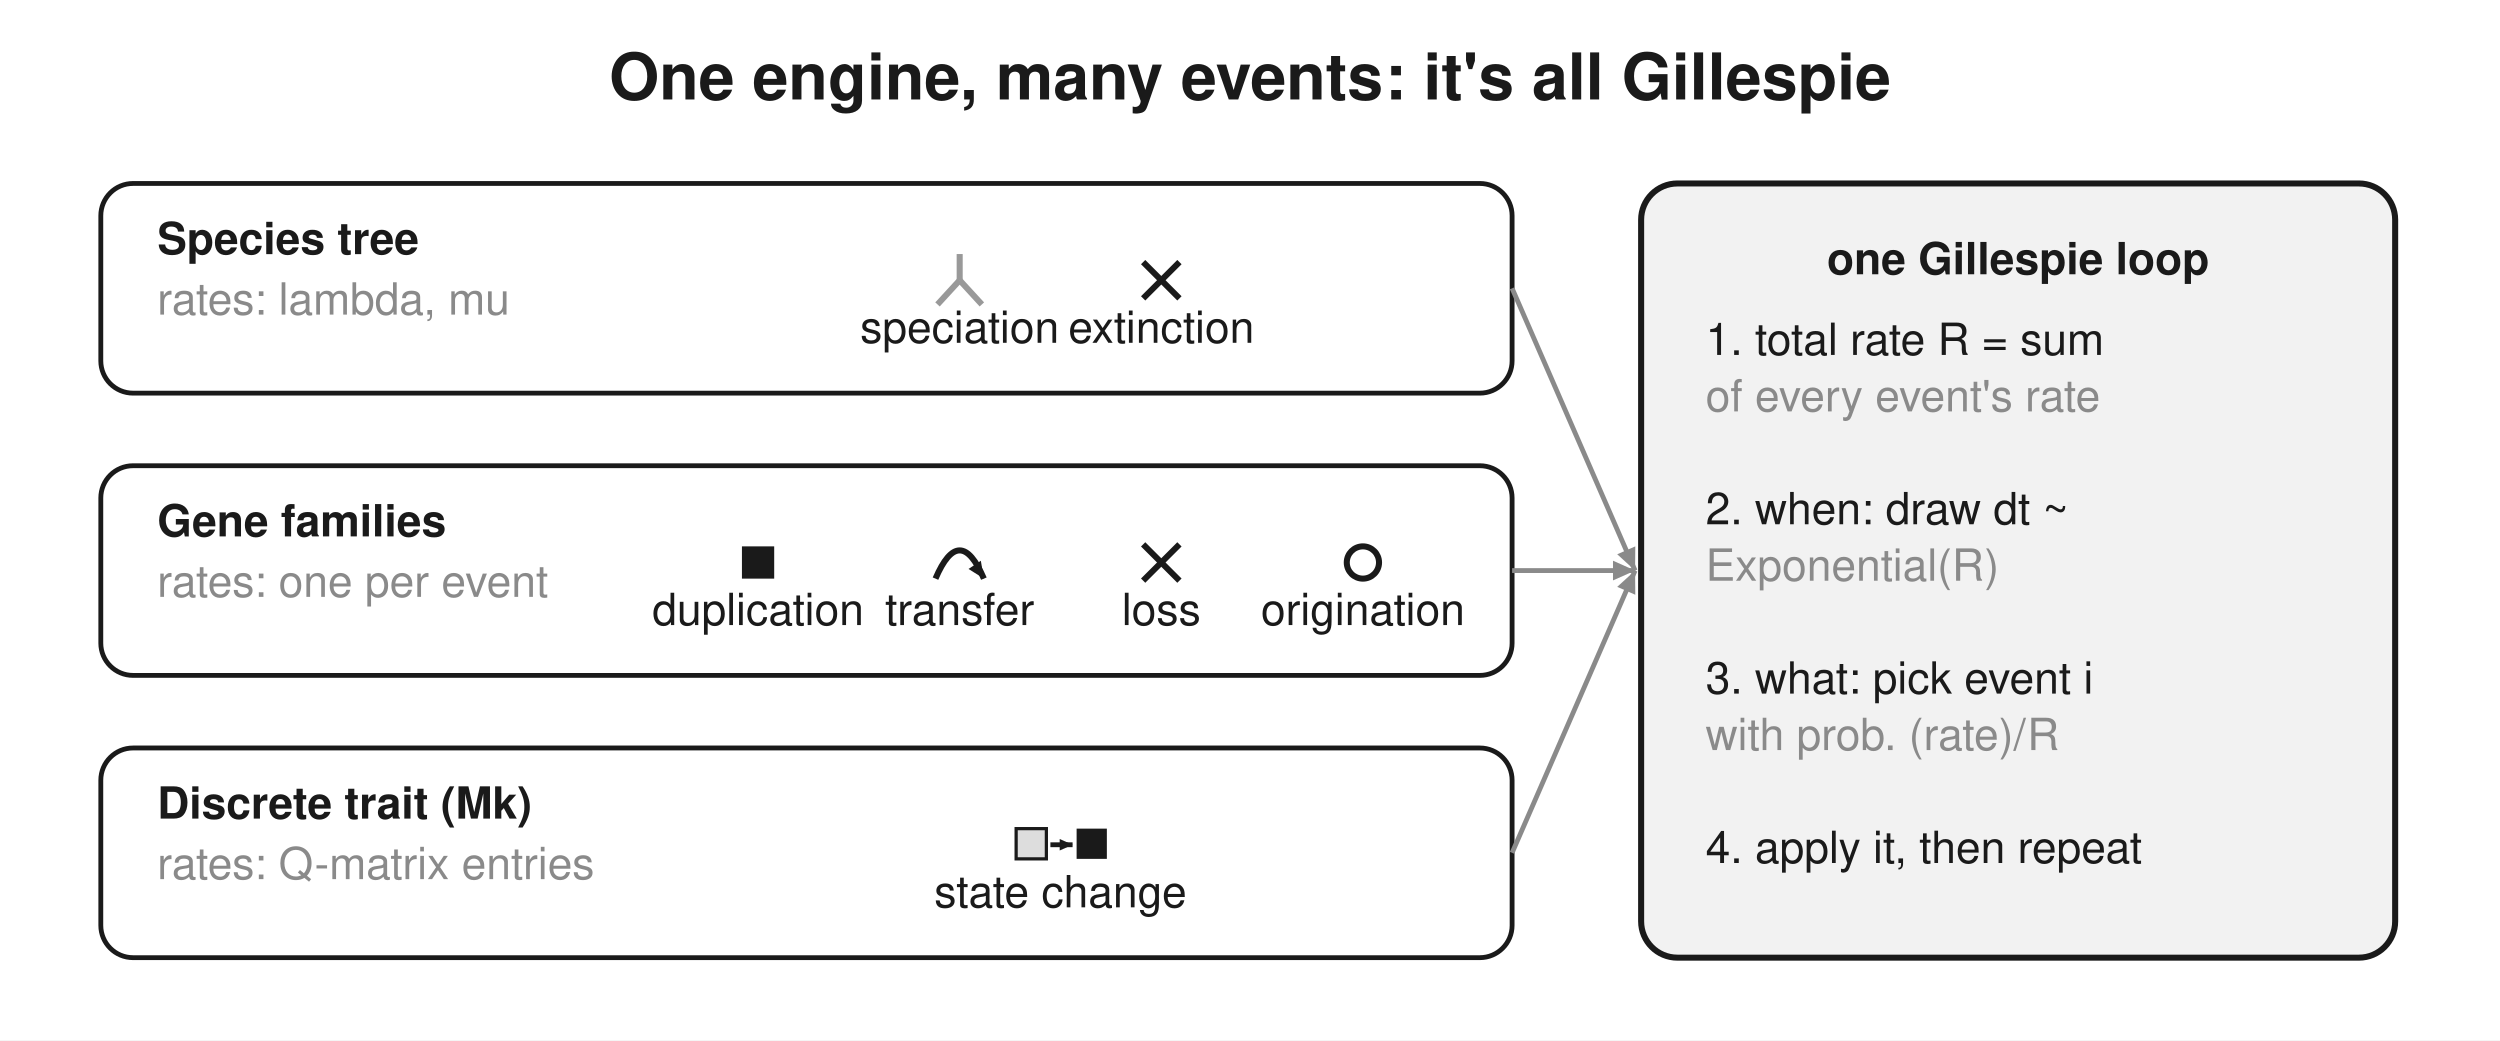
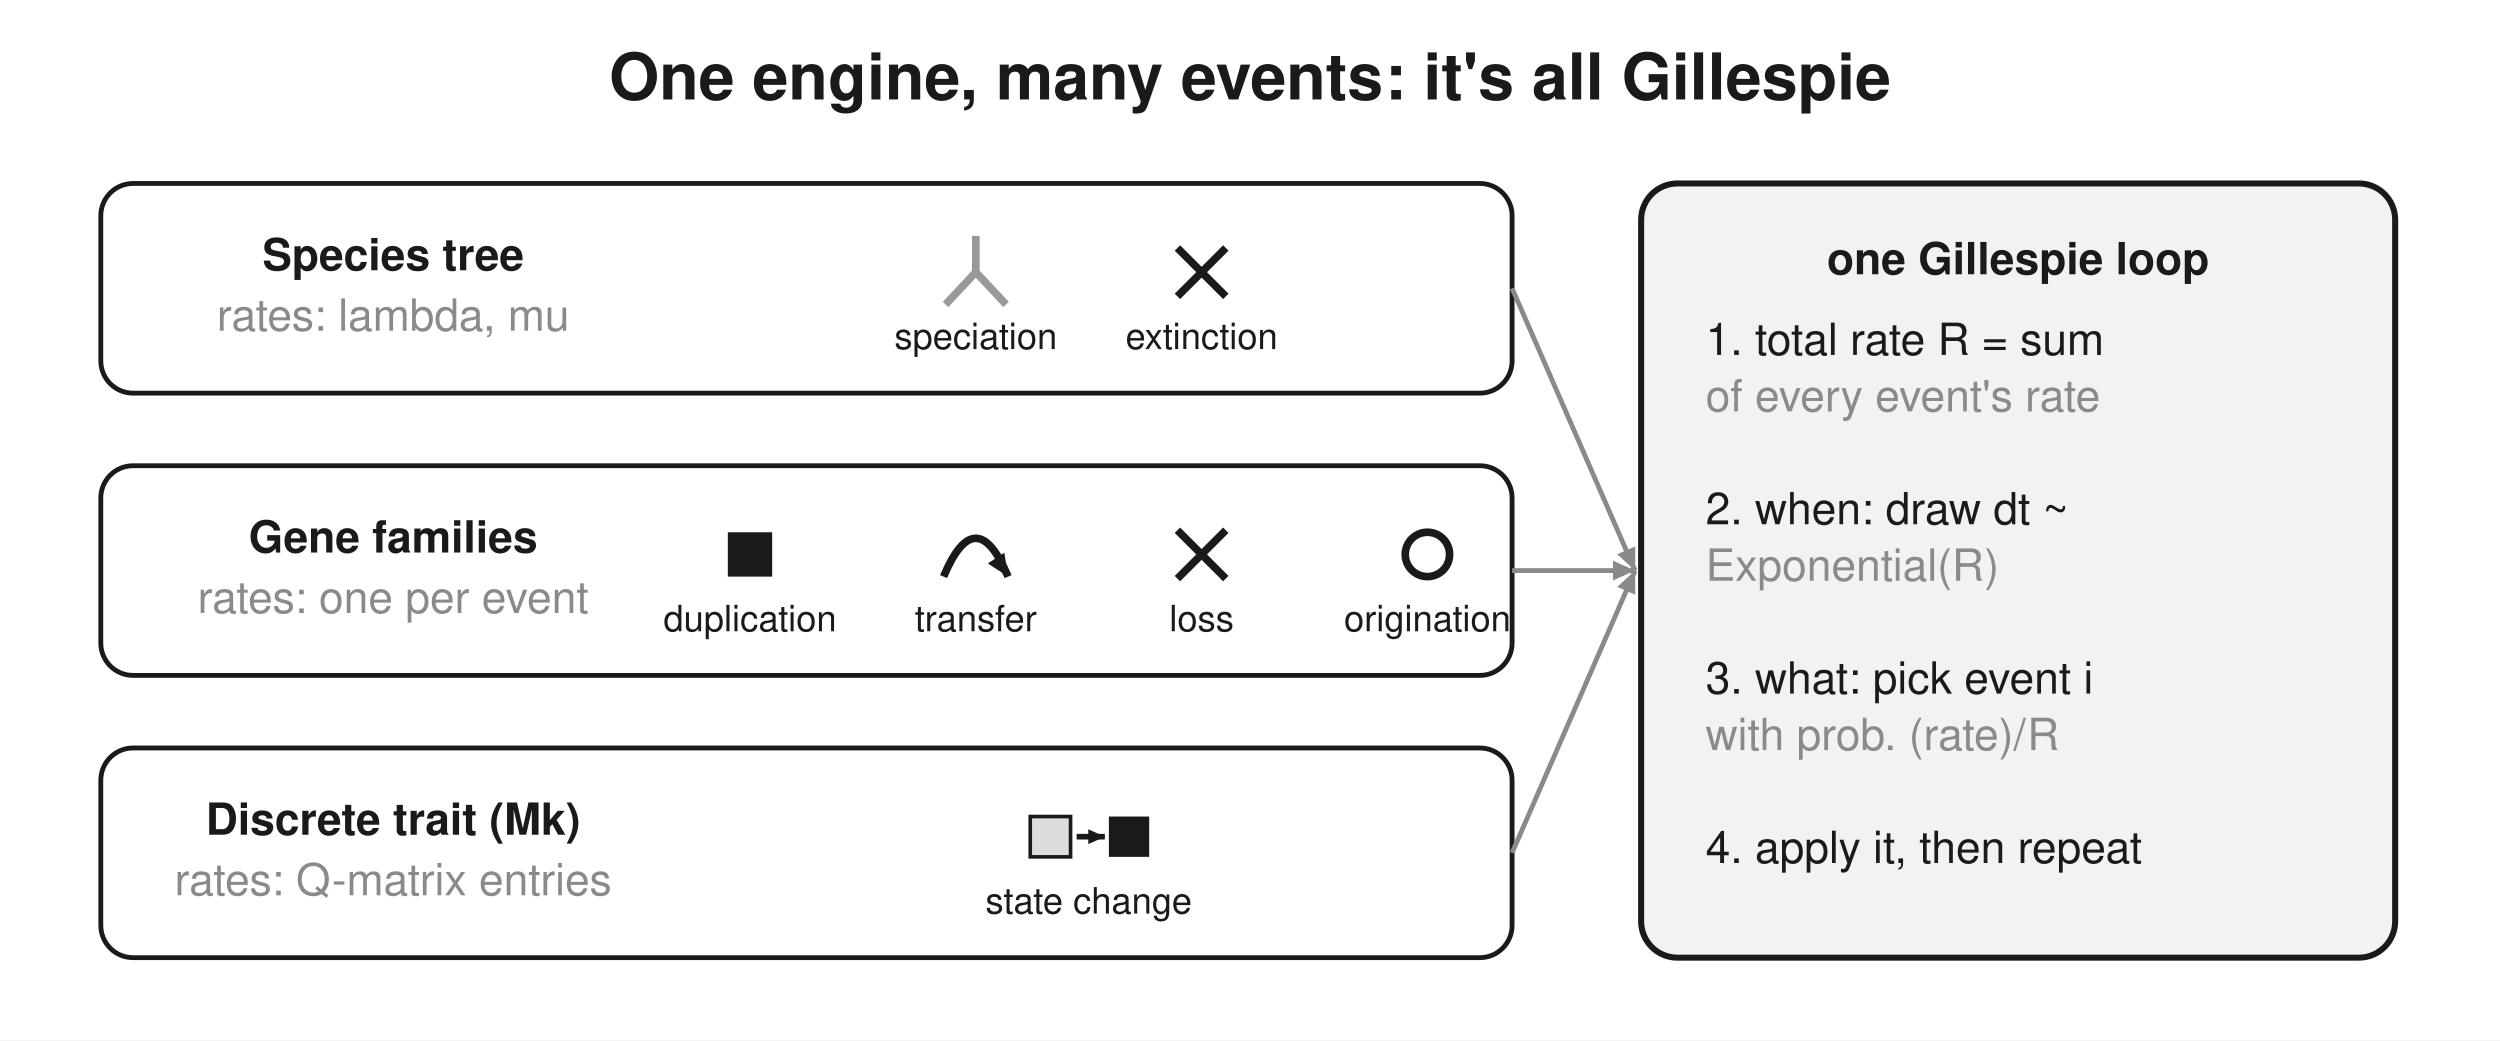
<svg xmlns="http://www.w3.org/2000/svg" width="1240" height="516" viewBox="0 0 1240 516">
  <defs>
</defs>
  <rect x="0" y="0" width="1240" height="516" fill="white" />
  <text x="620.0" y="42" font-size="32" font-family="Helvetica" text-anchor="middle" dominant-baseline="central" fill="#1a1a1a" font-weight="bold">One engine, many events: it's all Gillespie</text>
  <rect x="50" y="91.0" width="700" height="104" rx="16" ry="16" fill="white" stroke="#1a1a1a" stroke-width="2.4" />
-   <text x="78" y="121" font-size="22" font-family="Helvetica" text-anchor="start" dominant-baseline="central" fill="#1a1a1a" font-weight="bold">Species tree</text>
-   <text x="78" y="151" font-size="22" font-family="Helvetica" text-anchor="start" dominant-baseline="central" fill="#8a8a8a" font-weight="normal">rates: lambda, mu</text>
-   <path d="M476.0,126 L476.0,139" stroke="#999999" stroke-width="3.0" />
-   <path d="M476.0,139 L465.0,151" stroke="#999999" stroke-width="3.0" />
-   <path d="M476.0,139 L487.0,151" stroke="#999999" stroke-width="3.0" />
-   <text x="476.0" y="165" font-size="22" font-family="Helvetica" text-anchor="middle" dominant-baseline="central" fill="#1a1a1a" font-weight="normal">speciation</text>
-   <path d="M567.0,130 L585.0,148" stroke="#1a1a1a" stroke-width="3.0" />
-   <path d="M567.0,148 L585.0,130" stroke="#1a1a1a" stroke-width="3.0" />
-   <text x="576.0" y="165" font-size="22" font-family="Helvetica" text-anchor="middle" dominant-baseline="central" fill="#1a1a1a" font-weight="normal">extinction</text>
+   <text x="195" y="129" font-size="22" font-family="Helvetica" text-anchor="middle" dominant-baseline="central" fill="#1a1a1a" font-weight="bold">Species tree</text>
+   <text x="195" y="159" font-size="22" font-family="Helvetica" text-anchor="middle" dominant-baseline="central" fill="#8a8a8a" font-weight="normal">rates: lambda, mu</text>
+   <path d="M484.0,117 L484.0,135" stroke="#999999" stroke-width="3.8" />
+   <path d="M484.0,135 L469.0,151" stroke="#999999" stroke-width="3.8" />
+   <path d="M484.0,135 L499.0,151" stroke="#999999" stroke-width="3.8" />
+   <text x="484.0" y="169" font-size="18" font-family="Helvetica" text-anchor="middle" dominant-baseline="central" fill="#1a1a1a" font-weight="normal">speciation</text>
+   <path d="M584.0,123 L608.0,147" stroke="#1a1a1a" stroke-width="3.8" />
+   <path d="M584.0,147 L608.0,123" stroke="#1a1a1a" stroke-width="3.8" />
+   <text x="596.0" y="169" font-size="18" font-family="Helvetica" text-anchor="middle" dominant-baseline="central" fill="#1a1a1a" font-weight="normal">extinction</text>
  <rect x="50" y="231.0" width="700" height="104" rx="16" ry="16" fill="white" stroke="#1a1a1a" stroke-width="2.4" />
-   <text x="78" y="261" font-size="22" font-family="Helvetica" text-anchor="start" dominant-baseline="central" fill="#1a1a1a" font-weight="bold">Gene families</text>
-   <text x="78" y="291" font-size="22" font-family="Helvetica" text-anchor="start" dominant-baseline="central" fill="#8a8a8a" font-weight="normal">rates: one per event</text>
-   <rect x="368.0" y="271.0" width="16" height="16" fill="#1a1a1a" />
-   <text x="376.0" y="305" font-size="22" font-family="Helvetica" text-anchor="middle" dominant-baseline="central" fill="#1a1a1a" font-weight="normal">duplication</text>
-   <path d="M464.0,287 Q476.0,259,488.0,287" fill="none" stroke="#1a1a1a" stroke-width="3.0" />
-   <path d="M488.0,287 L480.388,282.198 L486.495,278.127 Z" fill="#1a1a1a" />
-   <text x="476.0" y="305" font-size="22" font-family="Helvetica" text-anchor="middle" dominant-baseline="central" fill="#1a1a1a" font-weight="normal">transfer</text>
-   <path d="M567.0,270 L585.0,288" stroke="#1a1a1a" stroke-width="3.0" />
-   <path d="M567.0,288 L585.0,270" stroke="#1a1a1a" stroke-width="3.0" />
-   <text x="576.0" y="305" font-size="22" font-family="Helvetica" text-anchor="middle" dominant-baseline="central" fill="#1a1a1a" font-weight="normal">loss</text>
-   <circle cx="676.0" cy="279" r="8" fill="none" stroke="#1a1a1a" stroke-width="3.0" />
-   <text x="676.0" y="305" font-size="22" font-family="Helvetica" text-anchor="middle" dominant-baseline="central" fill="#1a1a1a" font-weight="normal">origination</text>
+   <text x="195" y="269" font-size="22" font-family="Helvetica" text-anchor="middle" dominant-baseline="central" fill="#1a1a1a" font-weight="bold">Gene families</text>
+   <text x="195" y="299" font-size="22" font-family="Helvetica" text-anchor="middle" dominant-baseline="central" fill="#8a8a8a" font-weight="normal">rates: one per event</text>
+   <rect x="361.0" y="264.0" width="22" height="22" fill="#1a1a1a" />
+   <text x="372.0" y="309" font-size="18" font-family="Helvetica" text-anchor="middle" dominant-baseline="central" fill="#1a1a1a" font-weight="normal">duplication</text>
+   <path d="M468.0,286 Q484.0,248,500.0,286" fill="none" stroke="#1a1a1a" stroke-width="3.8" />
+   <path d="M500.0,286 L489.939,279.459 L498.156,274.143 Z" fill="#1a1a1a" />
+   <text x="484.0" y="309" font-size="18" font-family="Helvetica" text-anchor="middle" dominant-baseline="central" fill="#1a1a1a" font-weight="normal">transfer</text>
+   <path d="M584.0,263 L608.0,287" stroke="#1a1a1a" stroke-width="3.8" />
+   <path d="M584.0,287 L608.0,263" stroke="#1a1a1a" stroke-width="3.8" />
+   <text x="596.0" y="309" font-size="18" font-family="Helvetica" text-anchor="middle" dominant-baseline="central" fill="#1a1a1a" font-weight="normal">loss</text>
+   <circle cx="708.0" cy="275" r="11" fill="none" stroke="#1a1a1a" stroke-width="3.8" />
+   <text x="708.0" y="309" font-size="18" font-family="Helvetica" text-anchor="middle" dominant-baseline="central" fill="#1a1a1a" font-weight="normal">origination</text>
  <rect x="50" y="371.0" width="700" height="104" rx="16" ry="16" fill="white" stroke="#1a1a1a" stroke-width="2.4" />
-   <text x="78" y="401" font-size="22" font-family="Helvetica" text-anchor="start" dominant-baseline="central" fill="#1a1a1a" font-weight="bold">Discrete trait (Mk)</text>
-   <text x="78" y="431" font-size="22" font-family="Helvetica" text-anchor="start" dominant-baseline="central" fill="#8a8a8a" font-weight="normal">rates: Q-matrix entries</text>
-   <rect x="504.0" y="411" width="15" height="15" fill="#dddddd" stroke="#1a1a1a" stroke-width="1.6" />
-   <rect x="534.0" y="411" width="15" height="15" fill="#1a1a1a" />
-   <path d="M521.0,419 L532.0,419" stroke="#1a1a1a" stroke-width="2.4" />
-   <path d="M532.0,419 L525.608,421.854 L525.608,416.146 Z" fill="#1a1a1a" />
-   <text x="526.0" y="445" font-size="22" font-family="Helvetica" text-anchor="middle" dominant-baseline="central" fill="#1a1a1a" font-weight="normal">state change</text>
+   <text x="195" y="409" font-size="22" font-family="Helvetica" text-anchor="middle" dominant-baseline="central" fill="#1a1a1a" font-weight="bold">Discrete trait (Mk)</text>
+   <text x="195" y="439" font-size="22" font-family="Helvetica" text-anchor="middle" dominant-baseline="central" fill="#8a8a8a" font-weight="normal">rates: Q-matrix entries</text>
+   <rect x="511.0" y="405" width="20" height="20" fill="#dddddd" stroke="#1a1a1a" stroke-width="1.8" />
+   <rect x="550.0" y="405" width="20" height="20" fill="#1a1a1a" />
+   <path d="M534.0,415 L548.0,415" stroke="#1a1a1a" stroke-width="2.8" />
+   <path d="M548.0,415 L539.782,418.67 L539.782,411.33 Z" fill="#1a1a1a" />
+   <text x="540.0" y="449" font-size="18" font-family="Helvetica" text-anchor="middle" dominant-baseline="central" fill="#1a1a1a" font-weight="normal">state change</text>
  <rect x="814" y="91.0" width="374" height="384.0" rx="18" ry="18" fill="#f2f2f2" stroke="#1a1a1a" stroke-width="3.0" />
  <text x="1001.0" y="131.0" font-size="22" font-family="Helvetica" text-anchor="middle" dominant-baseline="central" fill="#1a1a1a" font-weight="bold">one Gillespie loop</text>
  <text x="846" y="171.0" font-size="22" font-family="Helvetica" text-anchor="start" dominant-baseline="central" fill="#1a1a1a" font-weight="normal">1.  total rate R = sum</text>
  <text x="846" y="199.0" font-size="22" font-family="Helvetica" text-anchor="start" dominant-baseline="central" fill="#8a8a8a" font-weight="normal">     of every event's rate</text>
  <text x="846" y="227.0" font-size="22" font-family="Helvetica" text-anchor="start" dominant-baseline="central" fill="#8a8a8a" font-weight="normal" />
  <text x="846" y="255.0" font-size="22" font-family="Helvetica" text-anchor="start" dominant-baseline="central" fill="#1a1a1a" font-weight="normal">2.  when:  draw dt ~</text>
  <text x="846" y="283.0" font-size="22" font-family="Helvetica" text-anchor="start" dominant-baseline="central" fill="#8a8a8a" font-weight="normal">     Exponential(R)</text>
  <text x="846" y="311.0" font-size="22" font-family="Helvetica" text-anchor="start" dominant-baseline="central" fill="#8a8a8a" font-weight="normal" />
  <text x="846" y="339.0" font-size="22" font-family="Helvetica" text-anchor="start" dominant-baseline="central" fill="#1a1a1a" font-weight="normal">3.  what:  pick event i</text>
  <text x="846" y="367.0" font-size="22" font-family="Helvetica" text-anchor="start" dominant-baseline="central" fill="#8a8a8a" font-weight="normal">     with prob. (rate)/R</text>
  <text x="846" y="395.0" font-size="22" font-family="Helvetica" text-anchor="start" dominant-baseline="central" fill="#8a8a8a" font-weight="normal" />
  <text x="846" y="423.0" font-size="22" font-family="Helvetica" text-anchor="start" dominant-baseline="central" fill="#1a1a1a" font-weight="normal">4.  apply it, then repeat</text>
  <path d="M750,143 L811,283.0" stroke="#8a8a8a" stroke-width="2.4" />
  <path d="M811,283.0 L802.137,274.91 L811.109,271 Z" fill="#8a8a8a" />
  <path d="M750,283 L811,283.0" stroke="#8a8a8a" stroke-width="2.4" />
  <path d="M811,283.0 L800.043,287.893 L800.043,278.107 Z" fill="#8a8a8a" />
  <path d="M750,423 L811,283.0" stroke="#8a8a8a" stroke-width="2.4" />
  <path d="M811,283.0 L811.109,295 L802.137,291.09 Z" fill="#8a8a8a" />
</svg>
